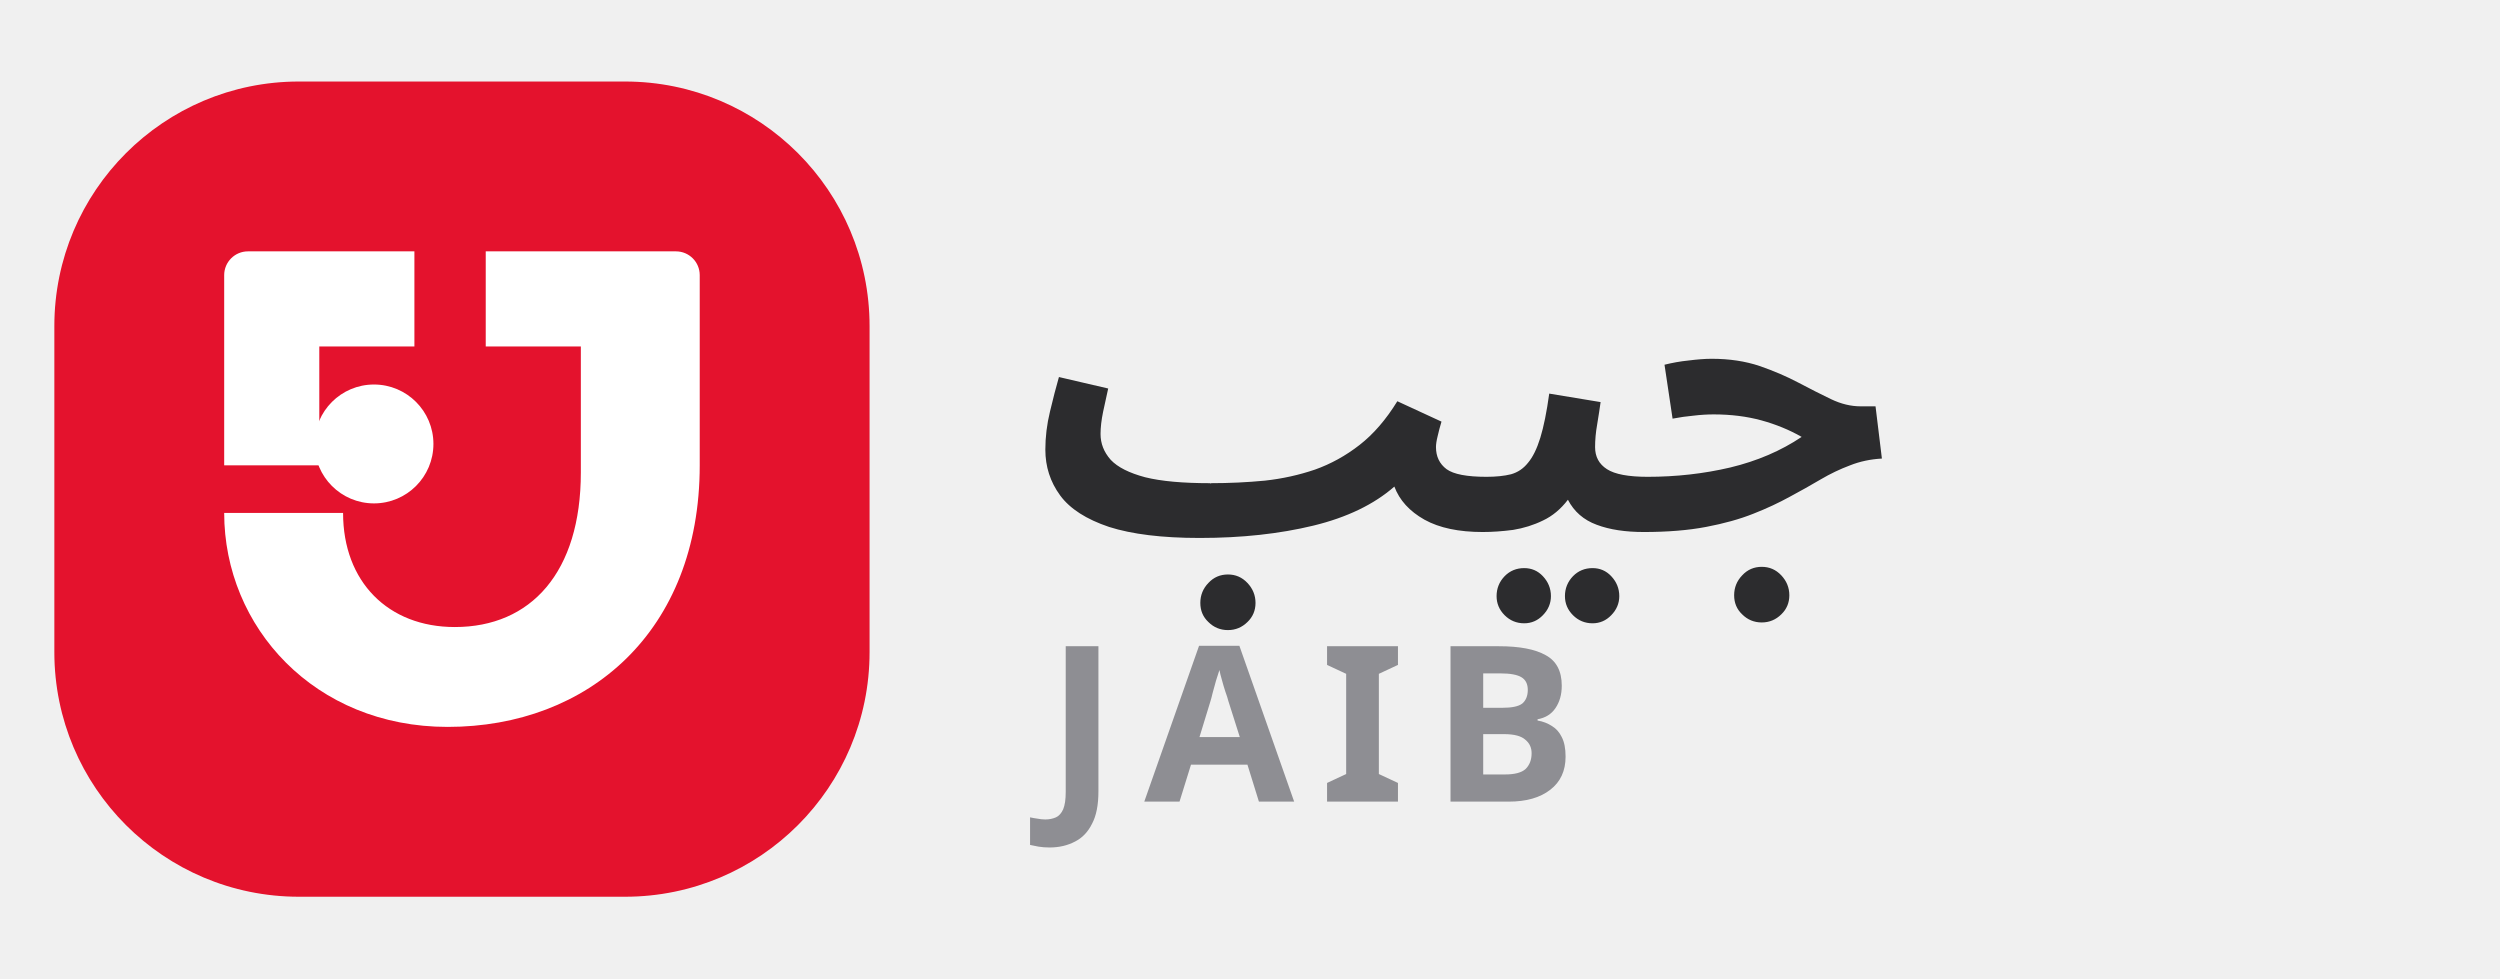
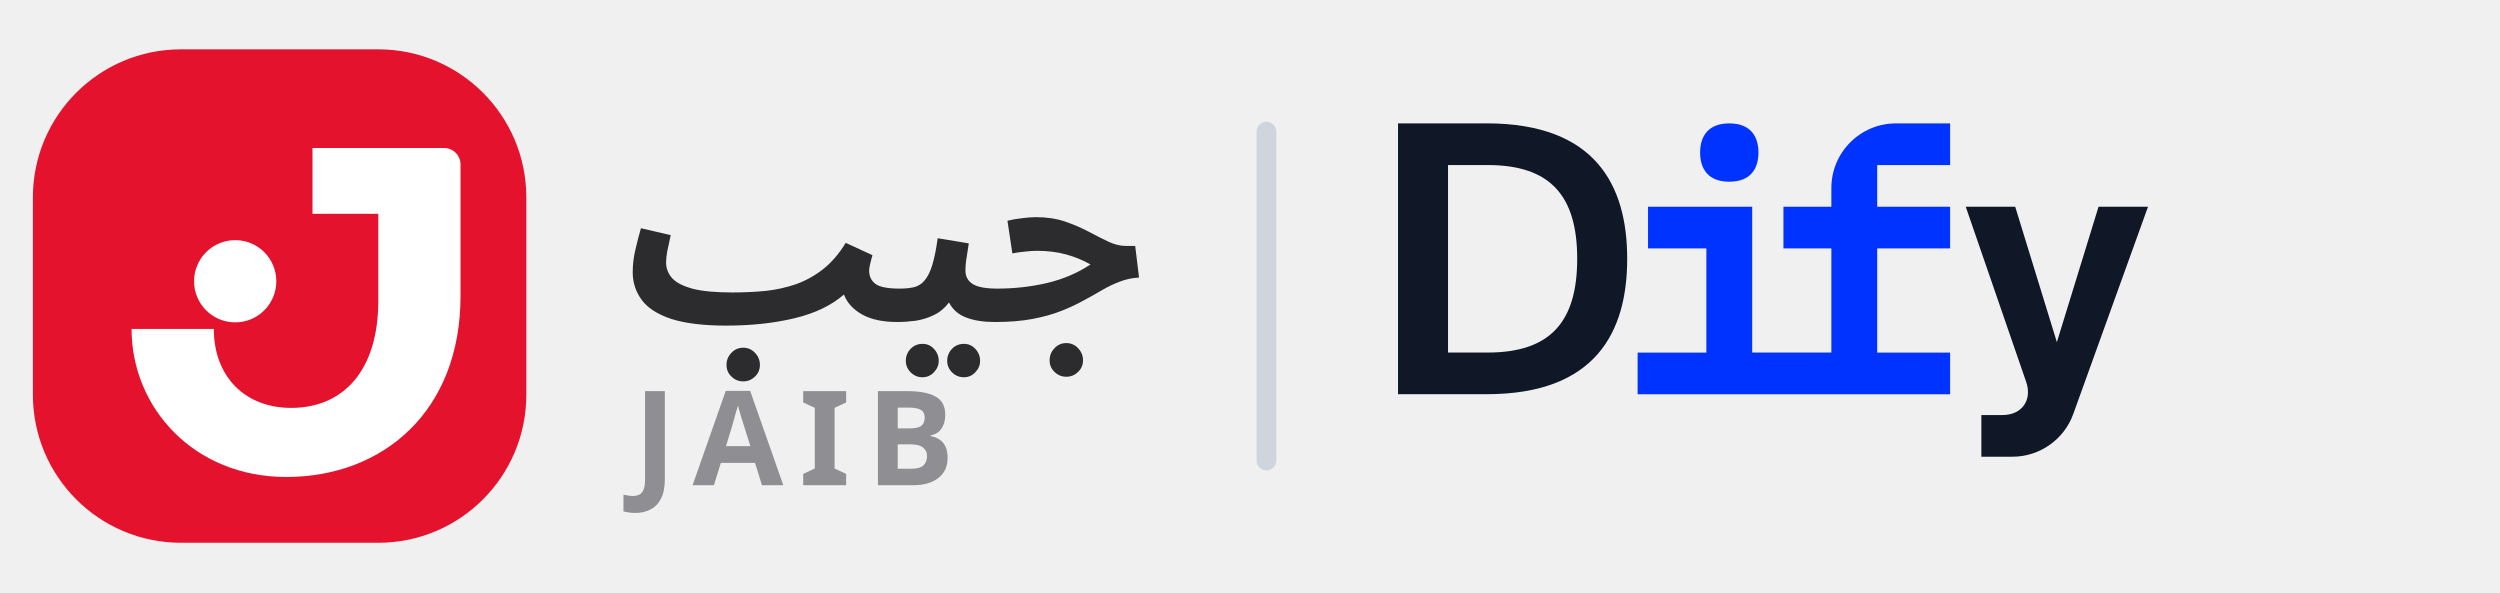
- <svg xmlns="http://www.w3.org/2000/svg" viewBox="0 0 92 36" fill="none" width="92" height="36">
+ <svg xmlns="http://www.w3.org/2000/svg" viewBox="0 0 152 36" fill="none" width="152" height="36">
  <g id="jaib-brand" transform="translate(2, 3)">
    <rect width="30" height="30" rx="9" fill="#E4122D" />
-     <g transform="translate(1, 1) scale(0.875)">
-       <path d="M7 6h7v4H10v5H6V7a1 1 0 0 1 1-1Z" fill="#FFFFFF" />
+     <g id="jaib-arabic-mark">
      <path d="M17 6h8a1 1 0 0 1 1 1v8c0 7-4.7 11-10.6 11C9.8 26 6 21.8 6 17h5c0 2.9 1.9 4.8 4.7 4.8 3.2 0 5.3-2.3 5.3-6.5V10h-4V6Z" fill="#FFFFFF" />
      <circle cx="12.3" cy="14.1" r="2.5" fill="#FFFFFF" />
    </g>
    <text x="36" y="16.5" font-family="'DIN Next LT Arabic', 'Noto Sans Arabic', 'Cairo', 'Segoe UI', system-ui, sans-serif" font-size="14.5" font-weight="800" fill="#2C2C2E">جيب</text>
    <text x="36.5" y="26.5" font-family="'Plus Jakarta Sans', 'Segoe UI', system-ui, sans-serif" font-size="8" font-weight="700" letter-spacing="0.12em" fill="#8E8E93">JAIB</text>
  </g>
+   <line x1="77" y1="8" x2="77" y2="28" stroke="#D0D5DD" stroke-width="1.2" stroke-linecap="round" />
+   <g id="dify-brand" transform="translate(85, 7.5) scale(0.95)">
+     <g id="dify-if">
+       <path d="M21.2 3.735C22.563 3.735 23.067 2.899 23.067 1.868C23.067 0.837 22.562 0.002 21.2 0.002C19.838 0.002 19.334 0.837 19.334 1.868C19.334 2.899 19.838 3.735 21.2 3.735Z" fill="#0033FF" />
+       <path d="M27.734 4.134V5.335H24.667V8.002H27.734V14.669H22.667V5.336H16V8.003H19.734V14.67H15.334V17.337H35.334V14.67H30.667V8.003H35.334V5.336H30.667V2.669H35.334V0.002H31.867C29.588 0.002 27.734 1.856 27.734 4.135V4.134Z" fill="#0033FF" />
+     </g>
+     <g id="dify-Dy">
+       <path d="M5.667 0.001H0V17.334H5.667C12.667 17.334 14.667 13.334 14.667 8.667C14.667 4 12.667 0 5.667 0V0.001ZM5.734 14.668H3.2V2.668H5.734C9.758 2.668 11.467 4.643 11.467 8.668C11.467 12.692 9.758 14.668 5.734 14.668Z" fill="#101828" />
+       <path d="M44.834 5.335L42.166 14.002L39.499 5.335H36.333L40.201 16.547C40.604 17.714 39.923 18.668 38.689 18.668H37.333V21.335H39.325C41.063 21.335 42.627 20.236 43.215 18.601L48 5.335H44.834Z" fill="#101828" />
+     </g>
+   </g>
</svg>
